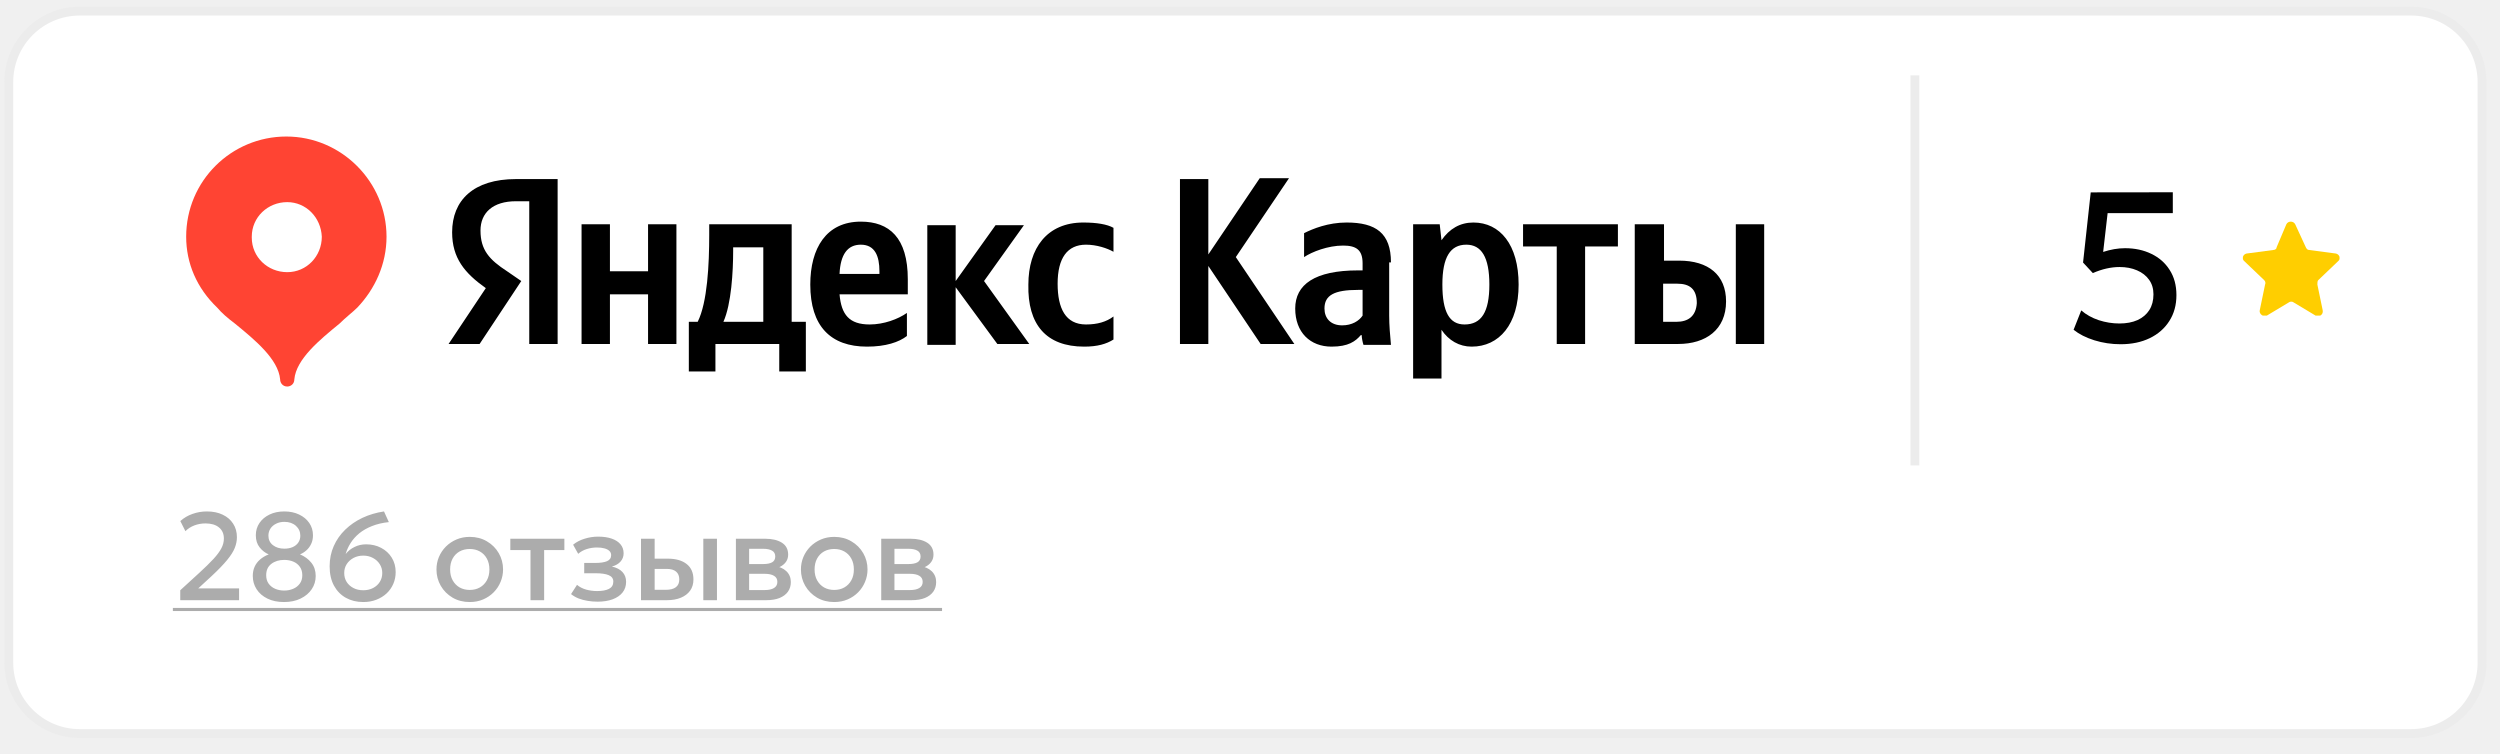
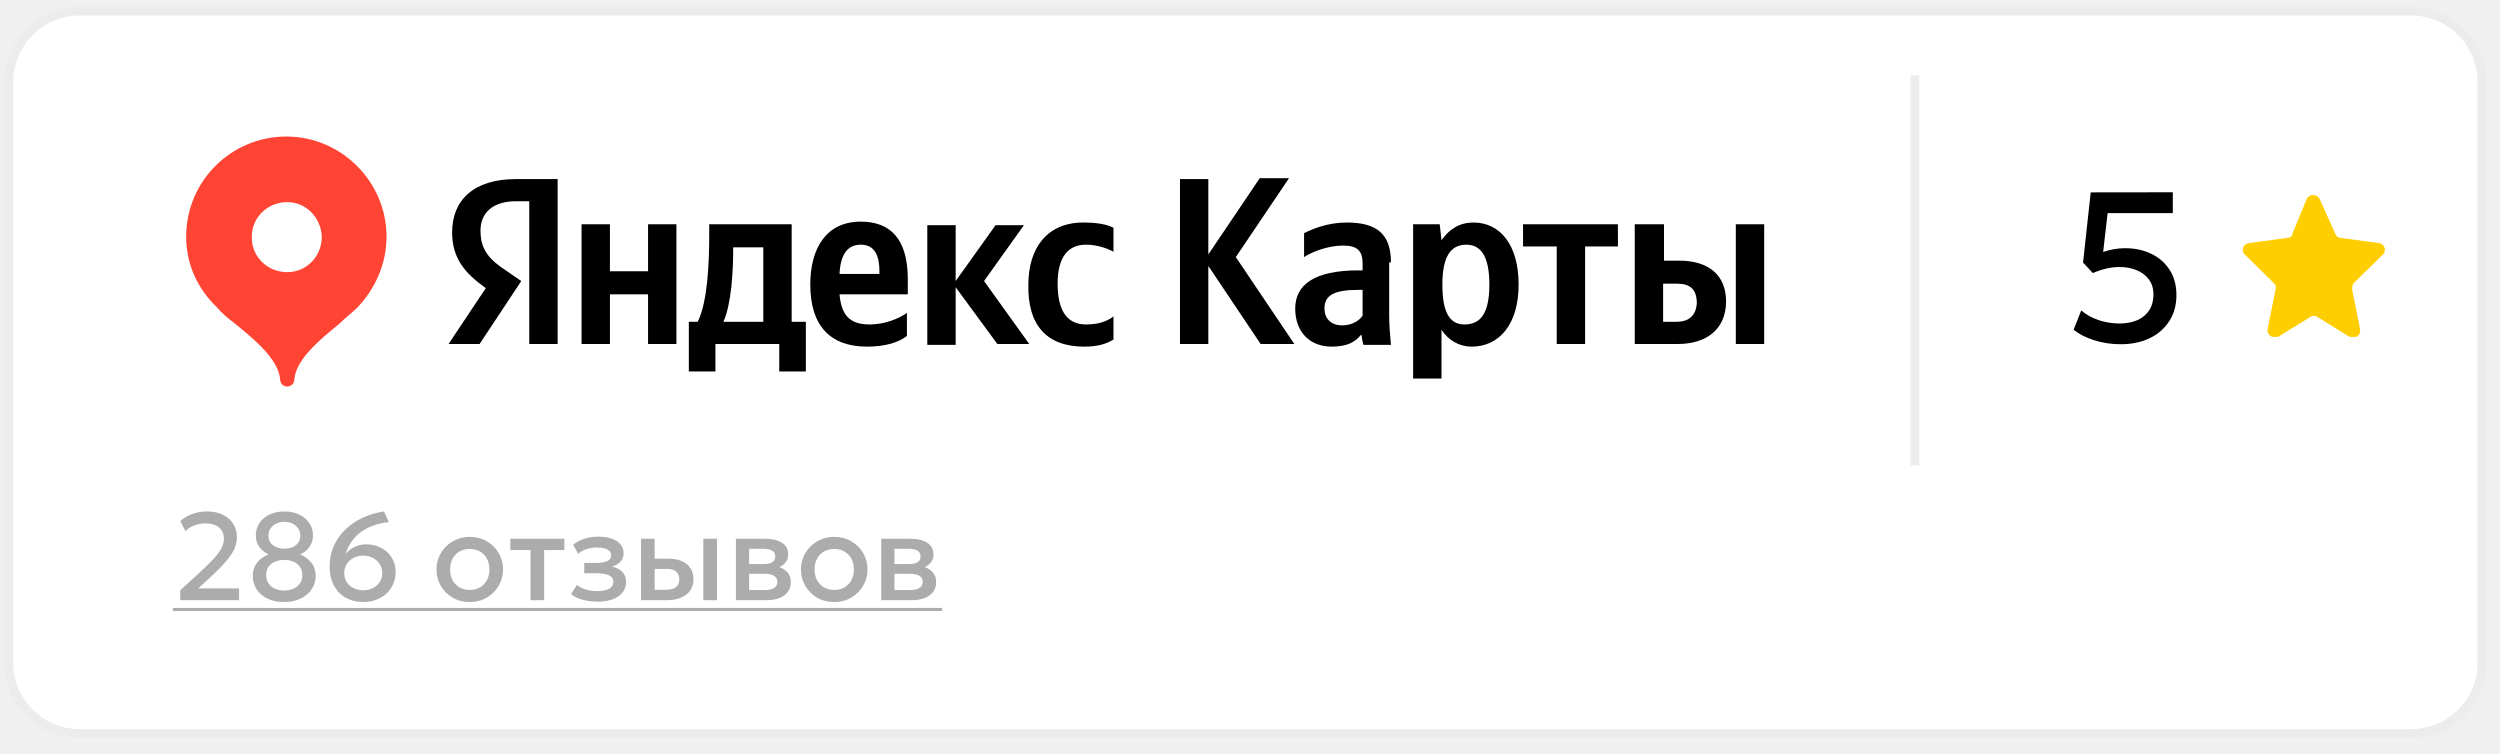
<svg xmlns="http://www.w3.org/2000/svg" width="282" height="85" viewBox="0 0 282 85" fill="none">
  <path fill-rule="evenodd" clip-rule="evenodd" d="M8.992 1.254H271.974C276.392 1.254 279.974 4.836 279.974 9.255V74.745C279.974 79.163 276.392 82.745 271.974 82.745H8.992C4.574 82.745 0.992 79.163 0.992 74.745V9.255C0.992 4.836 4.574 1.254 8.992 1.254Z" fill="white" stroke="#ECECEC" />
  <path d="M20.333 67.7V66.58L22.454 64.641C23.126 64.025 23.667 63.495 24.078 63.052C24.489 62.604 24.787 62.2 24.974 61.841C25.161 61.482 25.254 61.118 25.254 60.749C25.254 60.212 25.07 59.795 24.701 59.496C24.337 59.193 23.828 59.041 23.175 59.041C22.741 59.041 22.326 59.116 21.929 59.265C21.532 59.414 21.194 59.632 20.914 59.916L20.34 58.775C20.737 58.42 21.194 58.152 21.712 57.97C22.23 57.783 22.774 57.69 23.343 57.69C24.02 57.69 24.61 57.812 25.114 58.054C25.623 58.292 26.017 58.63 26.297 59.069C26.582 59.503 26.724 60.012 26.724 60.595C26.724 61.001 26.642 61.407 26.479 61.813C26.32 62.215 26.033 62.667 25.618 63.171C25.207 63.675 24.624 64.279 23.868 64.984L22.363 66.37H26.969V67.7H20.333ZM32.035 67.91C31.311 67.91 30.686 67.779 30.159 67.518C29.631 67.257 29.225 66.904 28.941 66.461C28.656 66.018 28.514 65.521 28.514 64.97C28.514 64.578 28.584 64.228 28.724 63.92C28.868 63.608 29.073 63.337 29.34 63.108C29.61 62.875 29.934 62.684 30.312 62.534C29.93 62.38 29.591 62.121 29.297 61.757C29.003 61.393 28.857 60.934 28.857 60.378C28.857 59.86 28.994 59.398 29.27 58.992C29.545 58.586 29.923 58.269 30.404 58.04C30.889 57.807 31.442 57.69 32.062 57.69C32.697 57.69 33.257 57.807 33.742 58.04C34.233 58.273 34.615 58.593 34.891 58.999C35.166 59.405 35.303 59.865 35.303 60.378C35.303 60.752 35.233 61.081 35.093 61.365C34.958 61.65 34.779 61.89 34.554 62.086C34.331 62.282 34.093 62.431 33.84 62.534C34.373 62.758 34.8 63.073 35.121 63.479C35.448 63.885 35.611 64.382 35.611 64.97C35.611 65.521 35.462 66.018 35.163 66.461C34.865 66.904 34.447 67.257 33.91 67.518C33.379 67.779 32.753 67.91 32.035 67.91ZM32.062 66.615C32.422 66.615 32.755 66.55 33.063 66.419C33.376 66.288 33.626 66.095 33.812 65.838C34.004 65.582 34.099 65.264 34.099 64.886C34.099 64.513 34.008 64.198 33.827 63.941C33.645 63.68 33.4 63.484 33.092 63.353C32.783 63.222 32.441 63.157 32.062 63.157C31.479 63.157 30.994 63.306 30.607 63.605C30.219 63.899 30.026 64.326 30.026 64.886C30.026 65.264 30.119 65.582 30.305 65.838C30.492 66.095 30.739 66.288 31.047 66.419C31.355 66.55 31.694 66.615 32.062 66.615ZM32.077 61.89C32.426 61.89 32.737 61.832 33.008 61.715C33.283 61.594 33.495 61.423 33.645 61.204C33.798 60.985 33.876 60.726 33.876 60.427C33.876 59.984 33.71 59.613 33.379 59.314C33.047 59.016 32.613 58.866 32.077 58.866C31.722 58.866 31.409 58.936 31.139 59.076C30.868 59.212 30.655 59.396 30.502 59.629C30.352 59.862 30.277 60.129 30.277 60.427C30.277 60.87 30.445 61.225 30.782 61.491C31.122 61.757 31.554 61.89 32.077 61.89ZM40.977 67.91C40.24 67.91 39.587 67.751 39.017 67.434C38.448 67.117 38 66.659 37.673 66.062C37.347 65.46 37.183 64.734 37.183 63.885C37.183 63.059 37.337 62.298 37.645 61.603C37.953 60.903 38.385 60.285 38.94 59.748C39.496 59.207 40.144 58.761 40.886 58.411C41.633 58.061 42.443 57.821 43.315 57.69L43.861 58.894C43.147 58.969 42.513 59.118 41.957 59.342C41.402 59.562 40.924 59.834 40.522 60.161C40.126 60.488 39.801 60.852 39.549 61.253C39.297 61.65 39.111 62.065 38.989 62.499C39.251 62.163 39.582 61.897 39.983 61.701C40.385 61.501 40.821 61.4 41.292 61.4C41.922 61.4 42.489 61.533 42.993 61.799C43.502 62.065 43.901 62.434 44.19 62.905C44.484 63.377 44.631 63.92 44.631 64.536C44.631 65.007 44.543 65.448 44.365 65.859C44.188 66.27 43.936 66.629 43.609 66.937C43.283 67.24 42.895 67.478 42.447 67.651C42.004 67.824 41.514 67.91 40.977 67.91ZM40.977 66.58C41.393 66.58 41.761 66.496 42.083 66.328C42.405 66.16 42.657 65.931 42.839 65.642C43.026 65.348 43.119 65.012 43.119 64.634C43.119 64.261 43.024 63.927 42.832 63.633C42.646 63.339 42.389 63.106 42.062 62.933C41.74 62.761 41.379 62.674 40.977 62.674C40.571 62.674 40.205 62.761 39.878 62.933C39.556 63.106 39.3 63.339 39.108 63.633C38.922 63.927 38.828 64.261 38.828 64.634C38.828 65.012 38.919 65.348 39.101 65.642C39.288 65.931 39.542 66.16 39.864 66.328C40.186 66.496 40.557 66.58 40.977 66.58ZM52.986 67.91C52.263 67.91 51.616 67.745 51.047 67.413C50.482 67.077 50.039 66.632 49.717 66.076C49.395 65.516 49.234 64.903 49.234 64.235C49.234 63.74 49.325 63.274 49.507 62.835C49.694 62.392 49.955 62 50.291 61.659C50.632 61.319 51.031 61.05 51.488 60.854C51.945 60.658 52.447 60.56 52.993 60.56C53.716 60.56 54.36 60.728 54.925 61.064C55.494 61.395 55.94 61.841 56.262 62.401C56.584 62.956 56.745 63.568 56.745 64.235C56.745 64.725 56.651 65.192 56.465 65.635C56.283 66.079 56.024 66.471 55.688 66.811C55.352 67.152 54.955 67.42 54.498 67.616C54.041 67.812 53.536 67.91 52.986 67.91ZM52.986 66.545C53.415 66.545 53.795 66.452 54.127 66.265C54.463 66.074 54.727 65.805 54.918 65.46C55.109 65.115 55.205 64.707 55.205 64.235C55.205 63.764 55.109 63.355 54.918 63.01C54.727 62.66 54.463 62.392 54.127 62.205C53.795 62.019 53.415 61.925 52.986 61.925C52.556 61.925 52.174 62.019 51.838 62.205C51.507 62.392 51.245 62.66 51.054 63.01C50.867 63.355 50.774 63.764 50.774 64.235C50.774 64.707 50.87 65.115 51.061 65.46C51.252 65.805 51.514 66.074 51.845 66.265C52.181 66.452 52.561 66.545 52.986 66.545ZM59.839 67.7V62.044H57.564V60.77H63.661V62.044H61.379V67.7H59.839ZM67.411 67.868C67.024 67.868 66.65 67.838 66.291 67.777C65.932 67.721 65.593 67.632 65.276 67.511C64.959 67.385 64.672 67.219 64.415 67.014L65.087 65.971C65.381 66.219 65.729 66.398 66.13 66.51C66.531 66.618 66.94 66.671 67.355 66.671C67.92 66.671 68.365 66.59 68.692 66.426C69.019 66.258 69.182 65.983 69.182 65.6C69.182 65.264 69.009 65.024 68.664 64.879C68.323 64.734 67.826 64.662 67.173 64.662H65.899V63.5H67.131C67.71 63.5 68.155 63.435 68.468 63.304C68.781 63.169 68.937 62.94 68.937 62.618C68.937 62.427 68.869 62.268 68.734 62.142C68.603 62.016 68.417 61.92 68.174 61.855C67.936 61.79 67.656 61.757 67.334 61.757C66.937 61.757 66.555 61.816 66.186 61.932C65.817 62.049 65.495 62.228 65.22 62.471L64.646 61.442C65.001 61.148 65.43 60.924 65.934 60.77C66.438 60.611 66.947 60.532 67.46 60.532C68.057 60.532 68.571 60.607 69 60.756C69.429 60.906 69.761 61.12 69.994 61.4C70.227 61.68 70.344 62.019 70.344 62.415C70.344 62.77 70.23 63.078 70.001 63.339C69.777 63.6 69.45 63.789 69.021 63.906C69.544 64.023 69.94 64.228 70.211 64.522C70.486 64.816 70.624 65.185 70.624 65.628C70.624 66.095 70.491 66.496 70.225 66.832C69.964 67.163 69.59 67.42 69.105 67.602C68.624 67.779 68.06 67.868 67.411 67.868ZM72.305 67.7V60.77H73.845V66.531H75.098C75.602 66.531 75.983 66.433 76.239 66.237C76.496 66.041 76.624 65.749 76.624 65.362C76.624 64.98 76.505 64.686 76.267 64.48C76.029 64.275 75.679 64.172 75.217 64.172H73.635V63.017H75.336C76.232 63.017 76.937 63.218 77.45 63.619C77.964 64.02 78.22 64.602 78.22 65.362C78.22 65.852 78.097 66.272 77.849 66.622C77.602 66.968 77.254 67.234 76.806 67.42C76.363 67.607 75.843 67.7 75.245 67.7H72.305ZM79.333 67.7V60.77H80.873V67.7H79.333ZM83.01 67.7V60.77H86.314C87.099 60.77 87.726 60.919 88.198 61.218C88.669 61.517 88.904 61.965 88.904 62.562C88.904 62.842 88.837 63.092 88.701 63.311C88.566 63.526 88.379 63.706 88.141 63.85C87.903 63.995 87.626 64.1 87.308 64.165L87.281 63.822C87.892 63.906 88.365 64.109 88.701 64.431C89.037 64.753 89.206 65.162 89.206 65.656C89.206 66.076 89.096 66.44 88.876 66.748C88.657 67.052 88.342 67.287 87.931 67.455C87.521 67.618 87.028 67.7 86.454 67.7H83.01ZM84.501 66.559H86.245C86.707 66.559 87.061 66.482 87.308 66.328C87.561 66.174 87.686 65.943 87.686 65.635C87.686 65.332 87.563 65.106 87.316 64.956C87.068 64.802 86.711 64.725 86.245 64.725H84.299V63.626H86.084C86.517 63.626 86.853 63.561 87.091 63.43C87.329 63.295 87.448 63.075 87.448 62.772C87.448 62.469 87.329 62.249 87.091 62.114C86.853 61.974 86.517 61.904 86.084 61.904H84.501V66.559ZM94.097 67.91C93.374 67.91 92.728 67.745 92.158 67.413C91.594 67.077 91.15 66.632 90.828 66.076C90.506 65.516 90.345 64.903 90.345 64.235C90.345 63.74 90.436 63.274 90.618 62.835C90.805 62.392 91.066 62 91.402 61.659C91.743 61.319 92.142 61.05 92.599 60.854C93.056 60.658 93.558 60.56 94.104 60.56C94.828 60.56 95.472 60.728 96.036 61.064C96.606 61.395 97.051 61.841 97.373 62.401C97.695 62.956 97.856 63.568 97.856 64.235C97.856 64.725 97.763 65.192 97.576 65.635C97.394 66.079 97.135 66.471 96.799 66.811C96.463 67.152 96.067 67.42 95.609 67.616C95.152 67.812 94.648 67.91 94.097 67.91ZM94.097 66.545C94.526 66.545 94.907 66.452 95.238 66.265C95.574 66.074 95.838 65.805 96.029 65.46C96.221 65.115 96.316 64.707 96.316 64.235C96.316 63.764 96.221 63.355 96.029 63.01C95.838 62.66 95.574 62.392 95.238 62.205C94.907 62.019 94.526 61.925 94.097 61.925C93.668 61.925 93.285 62.019 92.949 62.205C92.618 62.392 92.356 62.66 92.165 63.01C91.978 63.355 91.885 63.764 91.885 64.235C91.885 64.707 91.981 65.115 92.172 65.46C92.364 65.805 92.625 66.074 92.956 66.265C93.292 66.452 93.672 66.545 94.097 66.545ZM99.403 67.7V60.77H102.707C103.491 60.77 104.119 60.919 104.59 61.218C105.061 61.517 105.297 61.965 105.297 62.562C105.297 62.842 105.229 63.092 105.094 63.311C104.959 63.526 104.772 63.706 104.534 63.85C104.296 63.995 104.018 64.1 103.701 64.165L103.673 63.822C104.284 63.906 104.758 64.109 105.094 64.431C105.43 64.753 105.598 65.162 105.598 65.656C105.598 66.076 105.488 66.44 105.269 66.748C105.05 67.052 104.735 67.287 104.324 67.455C103.913 67.618 103.421 67.7 102.847 67.7H99.403ZM100.894 66.559H102.637C103.099 66.559 103.454 66.482 103.701 66.328C103.953 66.174 104.079 65.943 104.079 65.635C104.079 65.332 103.955 65.106 103.708 64.956C103.461 64.802 103.104 64.725 102.637 64.725H100.691V63.626H102.476C102.91 63.626 103.246 63.561 103.484 63.43C103.722 63.295 103.841 63.075 103.841 62.772C103.841 62.469 103.722 62.249 103.484 62.114C103.246 61.974 102.91 61.904 102.476 61.904H100.894V66.559Z" fill="#ACACAC" />
  <path d="M19.5 68.575H106.263V68.925H19.5V68.575Z" fill="#ACACAC" />
  <path d="M239.215 38.829C238.184 38.829 237.192 38.681 236.241 38.385C235.297 38.089 234.517 37.693 233.902 37.197L234.765 35.014C235.317 35.494 235.977 35.862 236.745 36.118C237.512 36.366 238.288 36.49 239.072 36.49C239.855 36.49 240.535 36.362 241.111 36.106C241.686 35.842 242.13 35.466 242.442 34.978C242.754 34.49 242.91 33.899 242.91 33.203C242.91 32.563 242.746 32.015 242.418 31.56C242.09 31.096 241.634 30.74 241.051 30.492C240.475 30.244 239.819 30.12 239.084 30.12C238.612 30.12 238.124 30.176 237.62 30.288C237.116 30.4 236.601 30.572 236.073 30.804L234.969 29.616L235.833 21.7L245.093 21.688V24.039H237.74L237.236 28.417C237.652 28.281 238.064 28.177 238.472 28.105C238.888 28.033 239.299 27.997 239.707 27.997C240.811 27.997 241.798 28.209 242.67 28.633C243.542 29.049 244.229 29.652 244.733 30.444C245.245 31.236 245.501 32.183 245.501 33.287C245.501 34.406 245.233 35.382 244.697 36.214C244.169 37.045 243.434 37.689 242.49 38.145C241.547 38.601 240.455 38.829 239.215 38.829Z" fill="black" />
  <path fill-rule="evenodd" clip-rule="evenodd" d="M215.5 8.5H216.5V52.5H215.5V8.5Z" fill="#ECECEC" />
-   <g clip-path="url(#clip0_2239_1255)">
-     <path d="M263.5 28.6L260.5 28.2C260.3 28.2 260.2 28.1 260.1 27.9L258.9 25.3C258.7 24.9 258.1 24.9 257.9 25.3L256.8 27.9C256.8 28.1 256.6 28.2 256.4 28.2L253.4 28.6C253 28.7 252.8 29.2 253.2 29.5L255.4 31.6C255.5 31.7 255.6 31.9 255.5 32.1L254.9 35C254.8 35.4 255.3 35.8 255.7 35.6L258.2 34.1C258.3 34 258.6 34 258.7 34.1L261.2 35.6C261.6 35.8 262.1 35.5 262 35L261.4 32.1C261.4 31.9 261.4 31.7 261.5 31.6L263.7 29.5C264.1 29.2 263.9 28.7 263.5 28.6Z" fill="#FFCE00" />
+   <g clip-path="url(#clip0_2239_1244)">
+     <path d="M268.413 27.434L264.009 26.83C263.716 26.83 263.569 26.679 263.422 26.377L261.661 22.453C261.367 21.849 260.486 21.849 260.193 22.453L258.578 26.377C258.578 26.679 258.284 26.83 257.991 26.83L253.587 27.434C253 27.585 252.706 28.34 253.294 28.793L256.523 31.962C256.67 32.113 256.817 32.415 256.67 32.717L255.789 37.094C255.642 37.698 256.376 38.302 256.963 38L260.633 35.736C260.78 35.585 261.22 35.585 261.367 35.736L265.037 38C265.624 38.302 266.358 37.849 266.211 37.094L265.33 32.717C265.33 32.415 265.33 32.113 265.477 31.962L268.706 28.793C269.294 28.34 269 27.585 268.413 27.434Z" fill="#FFCE00" />
  </g>
-   <g clip-path="url(#clip1_2239_1255)">
+   <g clip-path="url(#clip1_2239_1244)">
    <path d="M59.7 38.8H62.9V20.2H58.2C53.4 20.2 51 22.6 51 26.2C51 29.1 52.4 30.8 54.8 32.5L50.6 38.8H54.1L58.8 31.7L57.2 30.6C55.2 29.3 54.2 28.2 54.2 26C54.2 24 55.6 22.7 58.2 22.7H59.7V38.8ZM122.3 39.1C123.8 39.1 124.8 38.8 125.6 38.3V35.7C124.8 36.3 123.8 36.6 122.5 36.6C120.2 36.6 119.3 34.8 119.3 32C119.3 29.1 120.4 27.6 122.5 27.6C123.7 27.6 124.9 28 125.6 28.4V25.7C124.9 25.3 123.7 25.1 122.2 25.1C118.1 25.1 116 28 116 32.1C115.9 36.6 118 39.1 122.3 39.1ZM102.3 37.9V35.3C101.3 36 99.7 36.6 98.1 36.6C95.8 36.6 94.9 35.5 94.7 33.2H102.4V31.5C102.4 26.8 100.3 25 97.1 25C93.2 25 91.4 28 91.4 32.1C91.4 36.8 93.7 39.1 97.8 39.1C99.9 39.1 101.4 38.6 102.3 37.9ZM112.5 38.8H116.1L111 31.7L115.5 25.4H112.3L107.8 31.7V25.4H104.6V38.9H107.8V32.4L112.5 38.8ZM90.7 36.3H89.3V25.3H80V26.5C80 29.8 79.8 34.1 78.7 36.3H77.7V41.9H80.7V38.8H87.9V41.9H90.9V36.3H90.7ZM73.1 25.3V30.6H68.8V25.3H65.6V38.8H68.8V33.2H73.1V38.8H76.3V25.3H73.1ZM97.1 27.6C98.7 27.6 99.2 28.9 99.2 30.6V30.9H94.7C94.8 28.7 95.6 27.6 97.1 27.6ZM86.1 36.3H81.6C82.5 34.3 82.7 30.6 82.7 28.3V27.9H86.1V36.3ZM142.2 38.8H146L139.4 29L145.4 20.1H142.1L136.3 28.7V20.2H133.1V38.8H136.3V30L142.2 38.8ZM156.9 29.6C156.9 26.3 155.2 25.1 151.9 25.1C149.8 25.1 148.1 25.8 147.1 26.3V29C148 28.4 149.8 27.7 151.5 27.7C153 27.7 153.7 28.2 153.7 29.7V30.5H153.2C148.3 30.5 146.1 32.1 146.1 34.8C146.1 37.5 147.8 39.1 150.2 39.1C152.1 39.1 152.9 38.5 153.5 37.8H153.6C153.6 38.1 153.7 38.6 153.8 38.9H156.9C156.8 37.8 156.7 36.7 156.7 35.6V29.6H156.9ZM153.7 35.6C153.3 36.2 152.5 36.7 151.4 36.7C150.1 36.7 149.4 35.9 149.4 34.8C149.4 33.3 150.5 32.7 153.2 32.7H153.7V35.6ZM162.4 25.3H159.4V42.7H162.6V37.2C163.4 38.4 164.6 39.1 166 39.1C169.1 39.1 171.3 36.6 171.3 32.1C171.3 27.6 169.2 25.1 166.2 25.1C164.7 25.1 163.5 25.8 162.6 27.1L162.4 25.3ZM165.2 36.6C163.5 36.6 162.7 35.2 162.7 32.1C162.7 29 163.6 27.6 165.4 27.6C167.1 27.6 168 29 168 32.1C168 35.2 167.1 36.6 165.2 36.6ZM182.5 27.8V25.3H171.8V27.8H175.6V38.8H178.8V27.8H182.5ZM184.4 25.3V38.8H189.3C192.4 38.8 194.7 37.2 194.7 34C194.7 31 192.7 29.4 189.4 29.4H187.7V25.3H184.4ZM195.8 25.3V38.8H199V25.3H195.8ZM189.1 36.3H187.6V32H189.2C190.6 32 191.4 32.6 191.4 34.2C191.3 35.7 190.4 36.3 189.1 36.3Z" fill="black" />
    <path fill-rule="evenodd" clip-rule="evenodd" d="M21 26.7C21 20.4 26.1 15.4 32.3 15.4C38.5 15.4 43.6 20.5 43.6 26.7C43.6 29.8 42.3 32.6 40.3 34.7C39.8 35.2 39 35.8 38.3 36.5C36.1 38.3 33.4 40.5 33.2 42.8C33.2 43.3 32.8 43.6 32.4 43.6C31.9 43.6 31.6 43.2 31.6 42.8C31.4 40.5 28.7 38.3 26.5 36.5C25.7 35.9 25 35.3 24.5 34.7C22.2 32.5 21 29.7 21 26.7ZM36.3 26.7C36.3 28.9 34.6 30.7 32.4 30.7C30.2 30.7 28.4 29 28.4 26.8V26.7C28.4 24.5 30.2 22.8 32.4 22.8C34.5 22.8 36.2 24.5 36.3 26.7Z" fill="#FF4433" />
  </g>
  <defs>
-     <clipPath id="clip0_2239_1255">
-       <rect width="10.9" height="10.6" fill="white" transform="translate(253 25)" />
+     <clipPath id="clip0_2239_1244">
+       <rect width="16" height="16" fill="white" transform="translate(253 22)" />
    </clipPath>
-     <clipPath id="clip1_2239_1255">
+     <clipPath id="clip1_2239_1244">
      <rect width="178" height="29" fill="white" transform="translate(21 15)" />
    </clipPath>
  </defs>
</svg>
